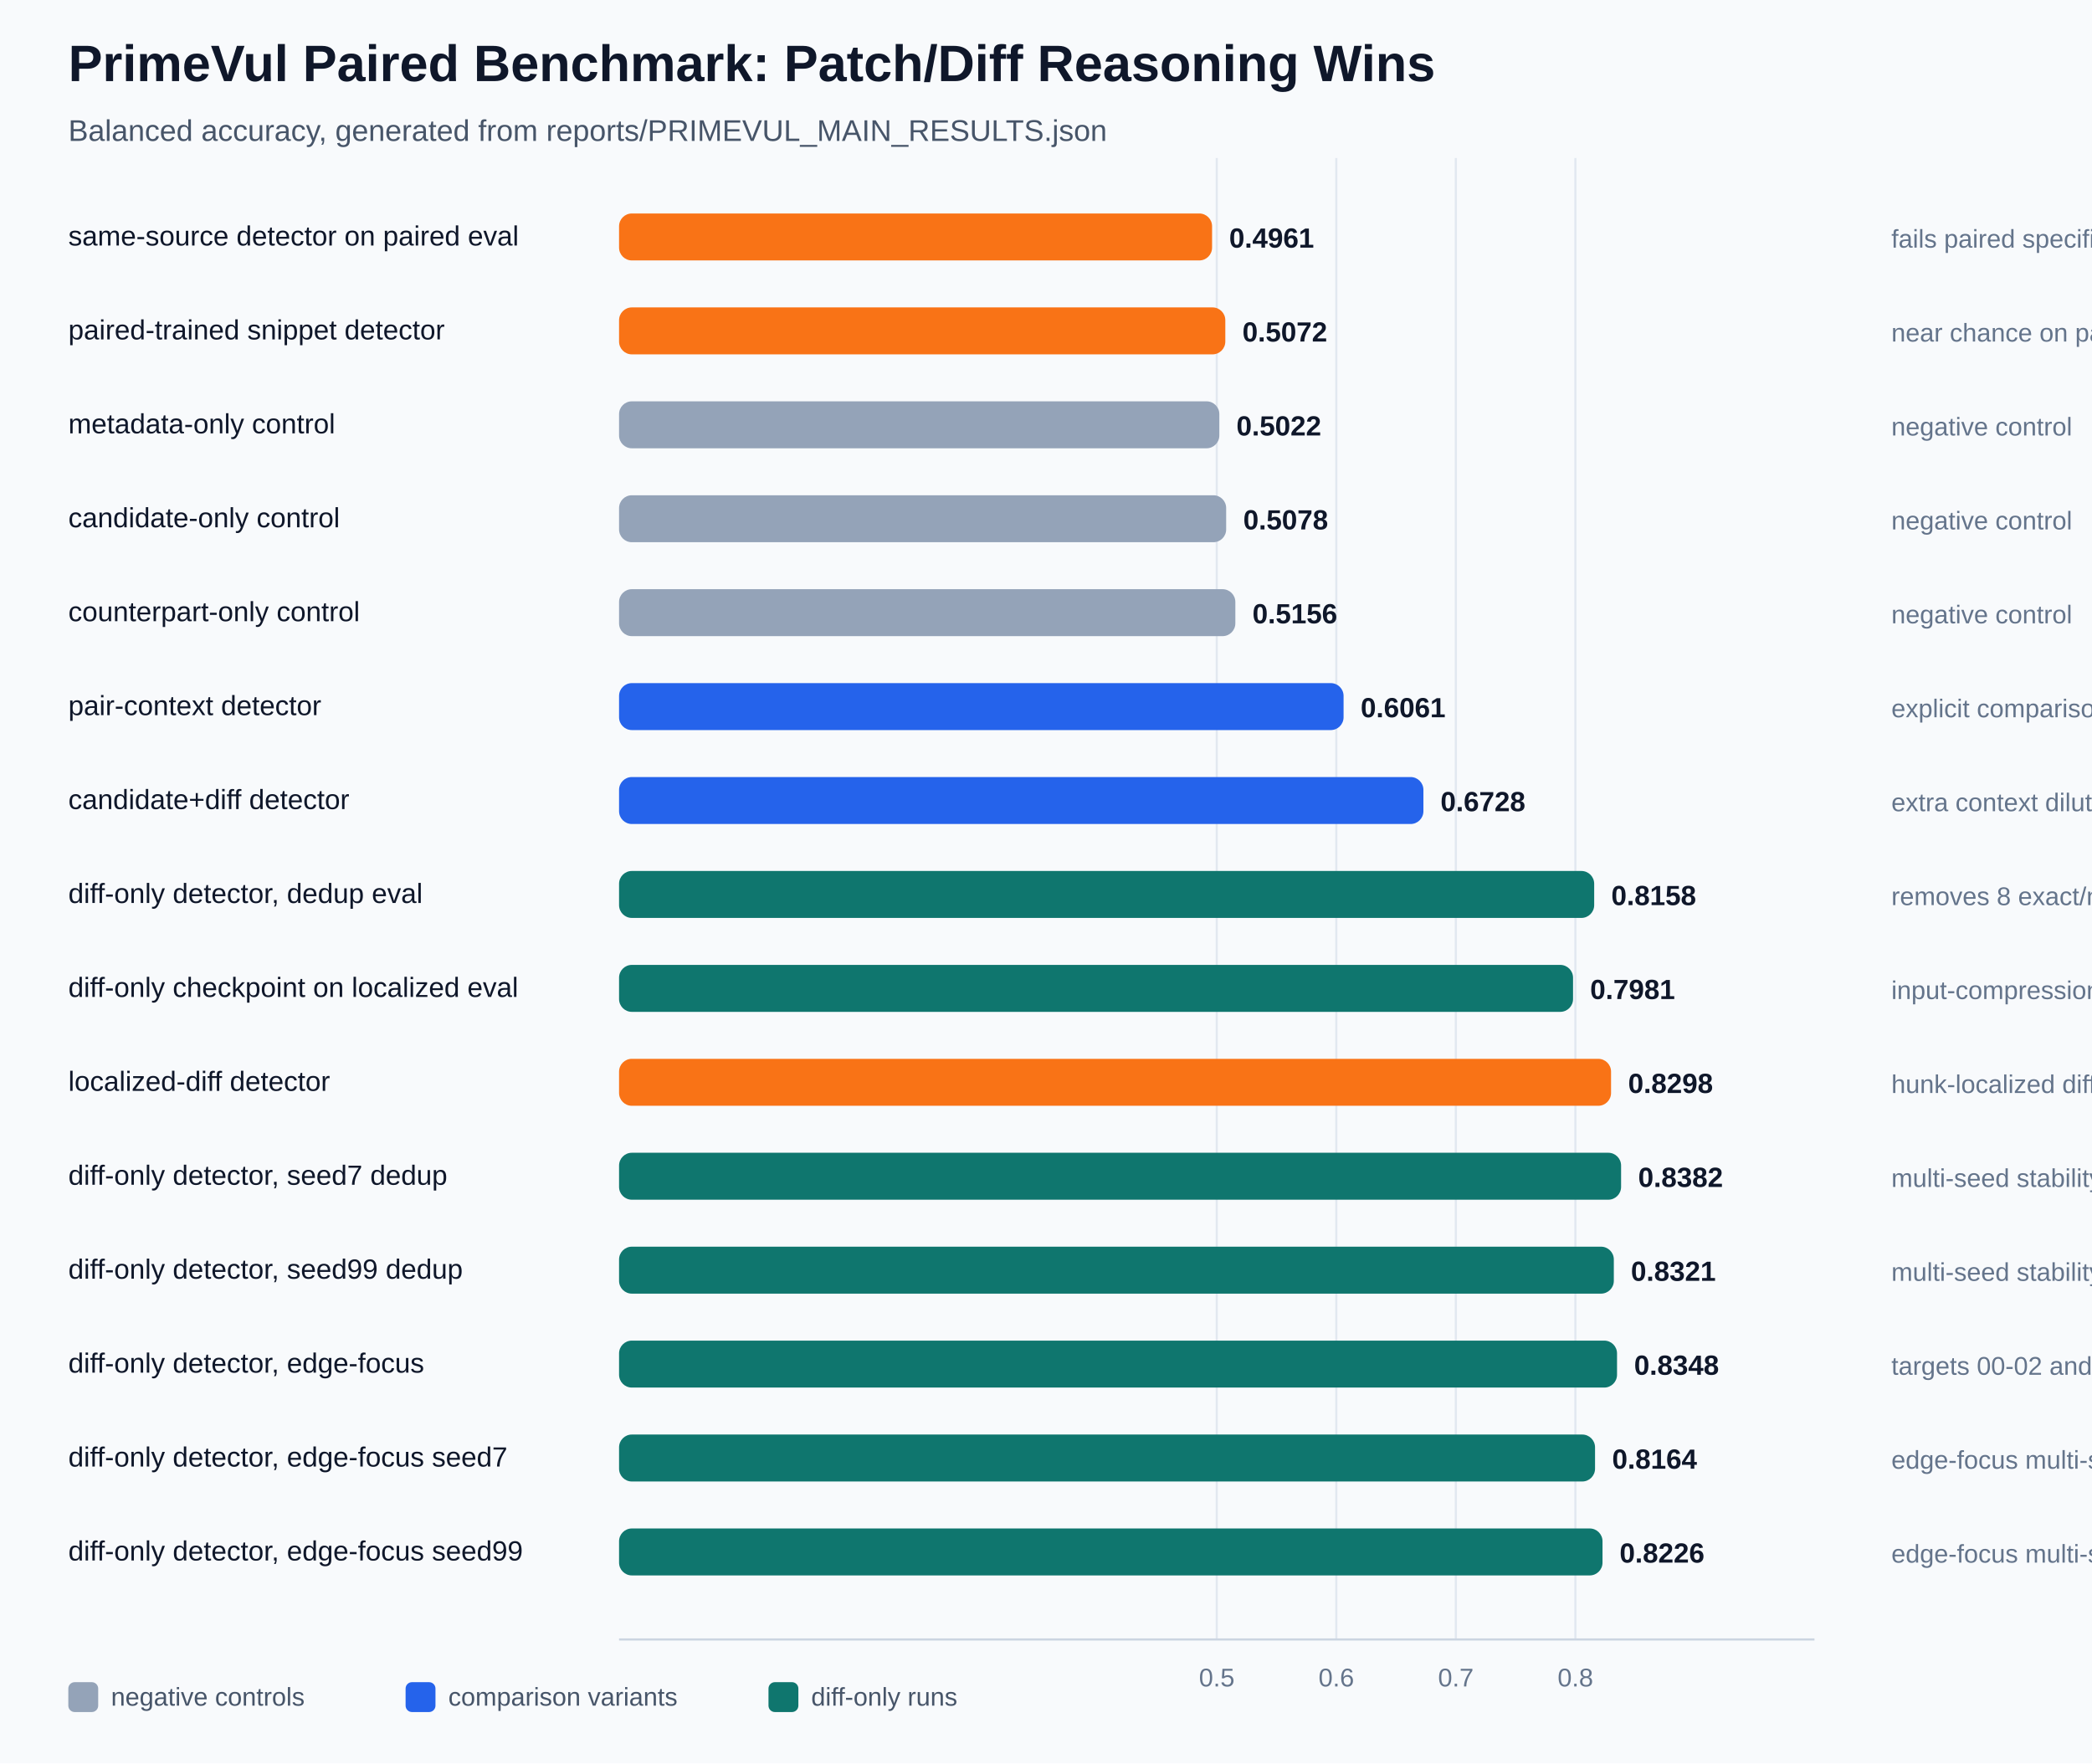
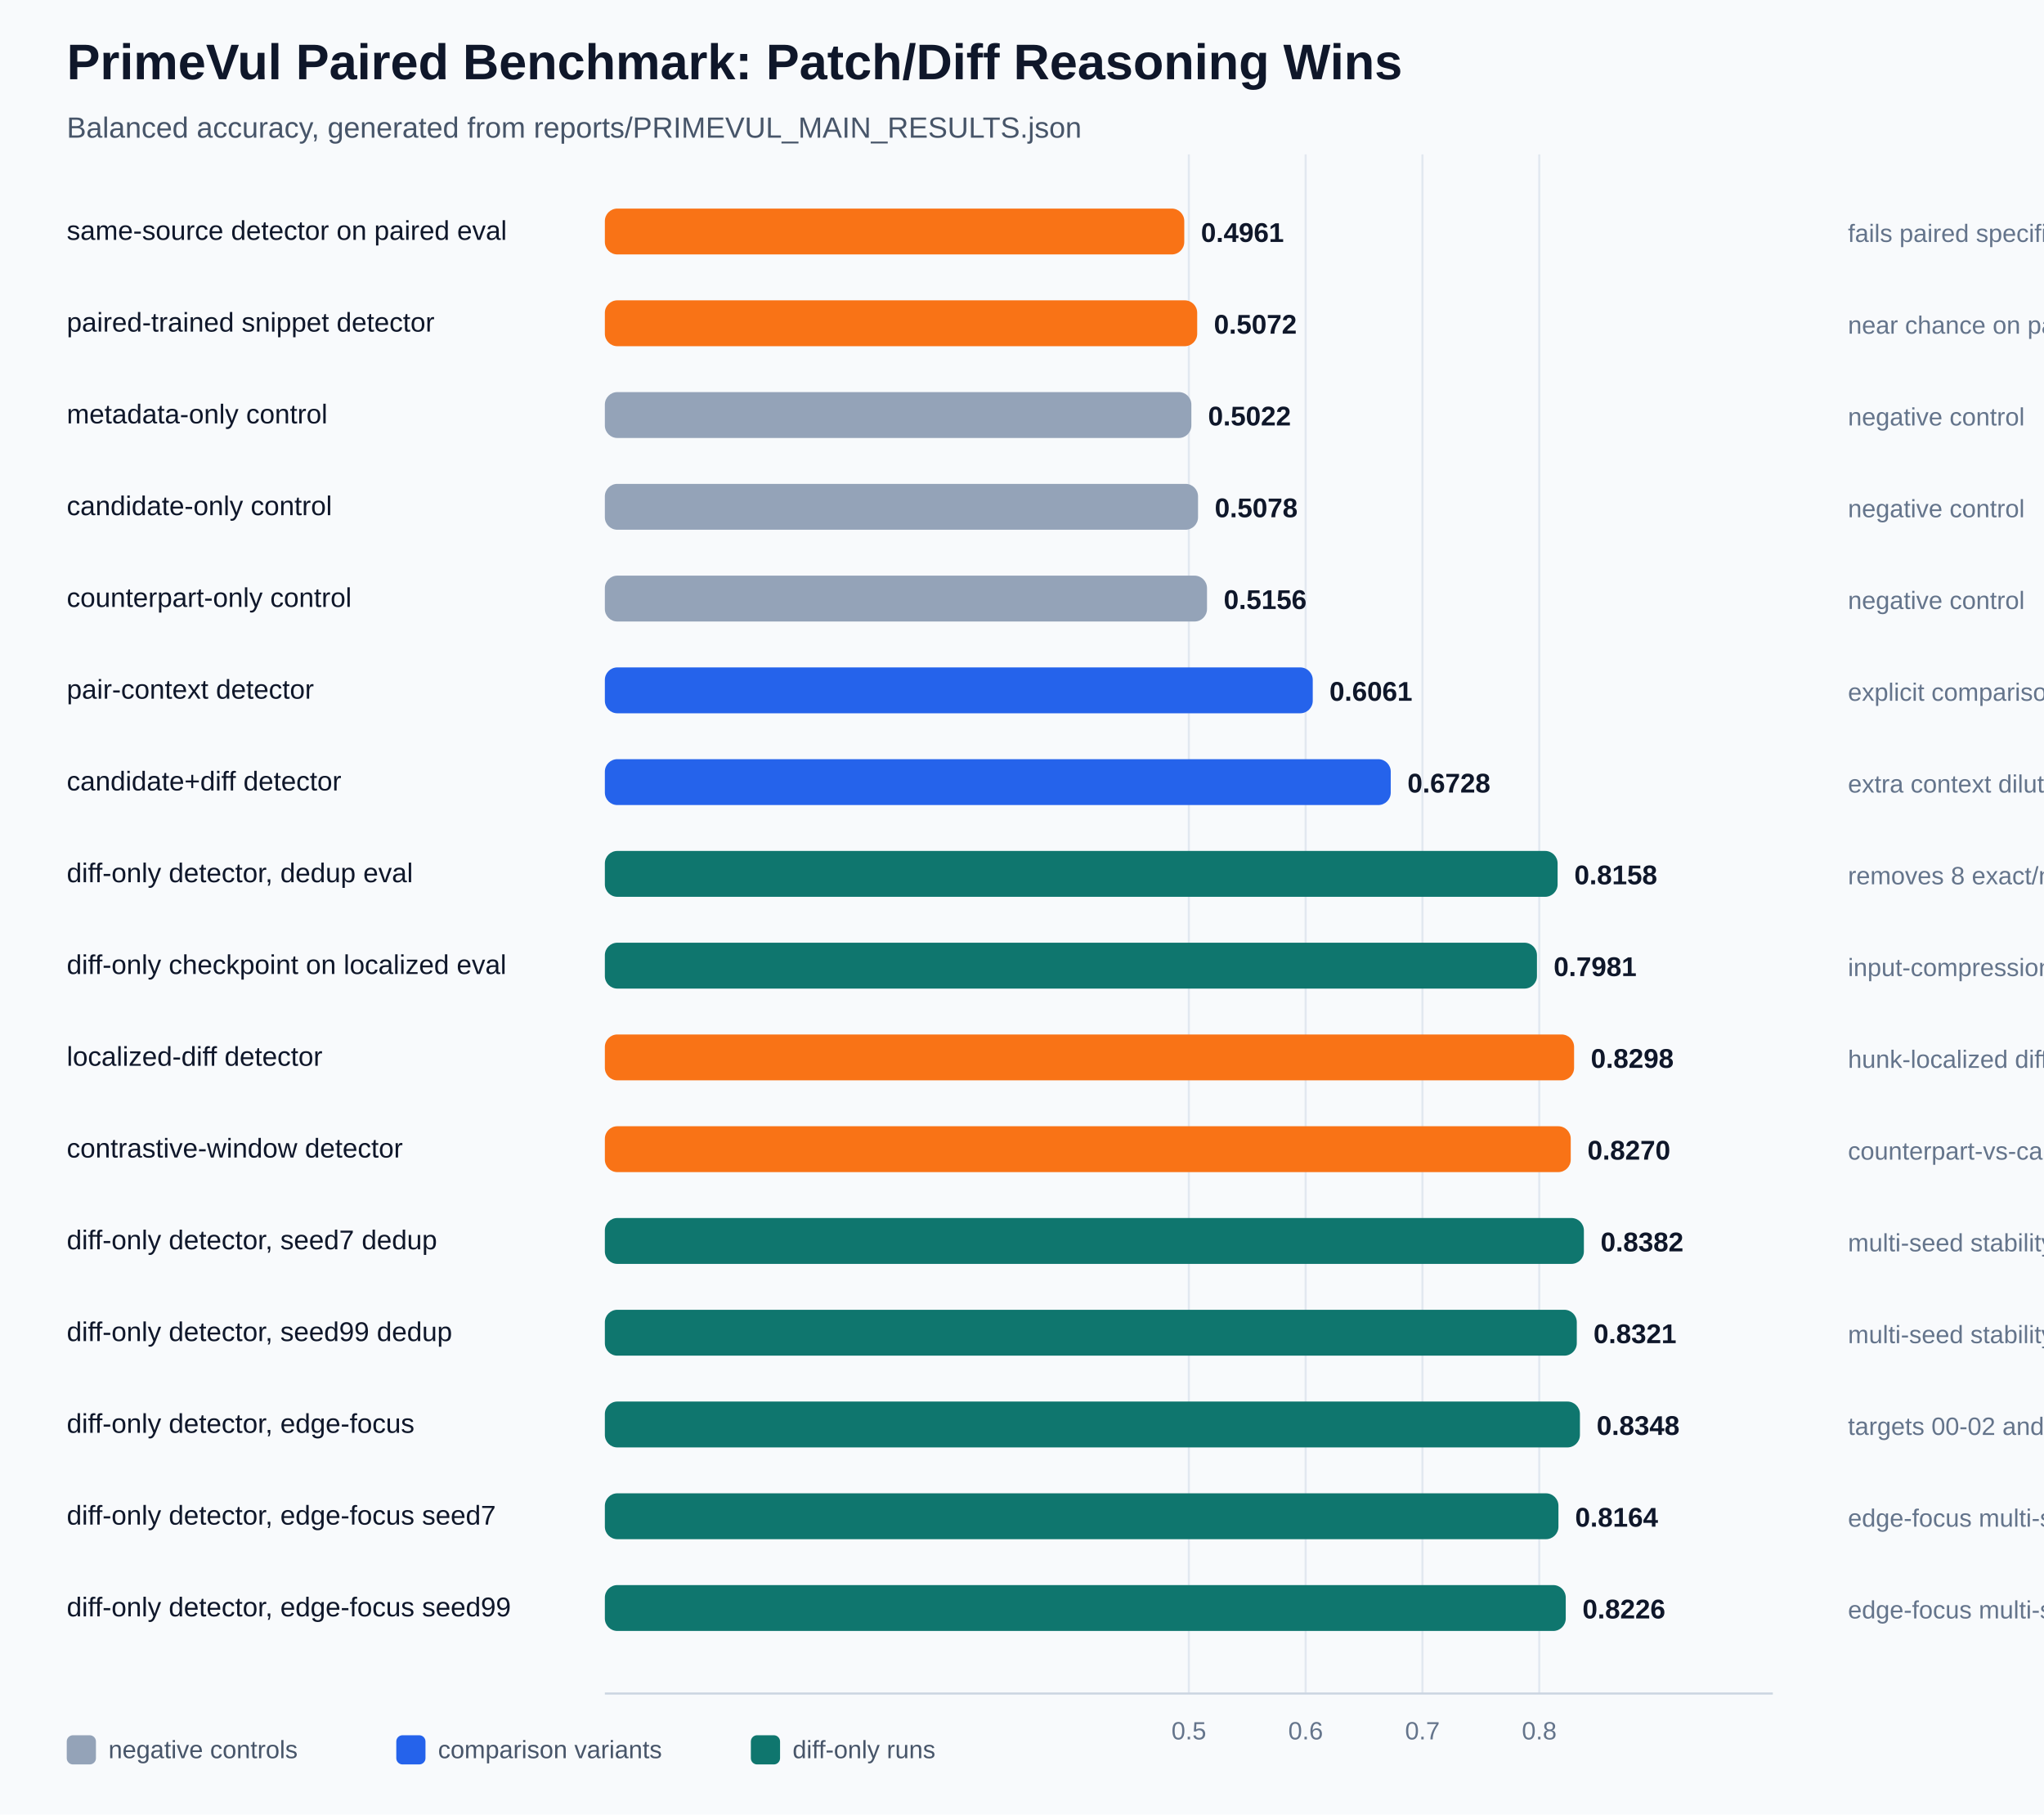
- <svg xmlns="http://www.w3.org/2000/svg" width="980" height="826" viewBox="0 0 980 826" role="img" aria-label="PrimeVul paired benchmark results">
+ <svg xmlns="http://www.w3.org/2000/svg" width="980" height="870" viewBox="0 0 980 870" role="img" aria-label="PrimeVul paired benchmark results">
  <rect width="100%" height="100%" fill="#f8fafc" />
  <text x="32" y="38" fill="#0f172a" font-family="Segoe UI, Arial, sans-serif" font-size="24" font-weight="700">PrimeVul Paired Benchmark: Patch/Diff Reasoning Wins</text>
  <text x="32" y="66" fill="#475569" font-family="Segoe UI, Arial, sans-serif" font-size="14">Balanced accuracy, generated from reports/PRIMEVUL_MAIN_RESULTS.json</text>
-   <line x1="570.0" y1="74" x2="570.0" y2="768" stroke="#e2e8f0" stroke-width="1" />
-   <text x="570.0" y="790" text-anchor="middle" fill="#64748b" font-family="Segoe UI, Arial, sans-serif" font-size="12">0.5</text>
-   <line x1="626.0" y1="74" x2="626.0" y2="768" stroke="#e2e8f0" stroke-width="1" />
-   <text x="626.0" y="790" text-anchor="middle" fill="#64748b" font-family="Segoe UI, Arial, sans-serif" font-size="12">0.6</text>
-   <line x1="682.0" y1="74" x2="682.0" y2="768" stroke="#e2e8f0" stroke-width="1" />
-   <text x="682.0" y="790" text-anchor="middle" fill="#64748b" font-family="Segoe UI, Arial, sans-serif" font-size="12">0.7</text>
-   <line x1="738.0" y1="74" x2="738.0" y2="768" stroke="#e2e8f0" stroke-width="1" />
-   <text x="738.0" y="790" text-anchor="middle" fill="#64748b" font-family="Segoe UI, Arial, sans-serif" font-size="12">0.8</text>
-   <line x1="290" y1="768" x2="850" y2="768" stroke="#cbd5e1" stroke-width="1" />
+   <line x1="570.0" y1="74" x2="570.0" y2="812" stroke="#e2e8f0" stroke-width="1" />
+   <text x="570.0" y="834" text-anchor="middle" fill="#64748b" font-family="Segoe UI, Arial, sans-serif" font-size="12">0.5</text>
+   <line x1="626.0" y1="74" x2="626.0" y2="812" stroke="#e2e8f0" stroke-width="1" />
+   <text x="626.0" y="834" text-anchor="middle" fill="#64748b" font-family="Segoe UI, Arial, sans-serif" font-size="12">0.6</text>
+   <line x1="682.0" y1="74" x2="682.0" y2="812" stroke="#e2e8f0" stroke-width="1" />
+   <text x="682.0" y="834" text-anchor="middle" fill="#64748b" font-family="Segoe UI, Arial, sans-serif" font-size="12">0.7</text>
+   <line x1="738.0" y1="74" x2="738.0" y2="812" stroke="#e2e8f0" stroke-width="1" />
+   <text x="738.0" y="834" text-anchor="middle" fill="#64748b" font-family="Segoe UI, Arial, sans-serif" font-size="12">0.8</text>
+   <line x1="290" y1="812" x2="850" y2="812" stroke="#cbd5e1" stroke-width="1" />
  <text x="32" y="115" fill="#0f172a" font-family="Segoe UI, Arial, sans-serif" font-size="13">same-source detector on paired eval</text>
  <rect x="290" y="100" width="277.8" height="22" rx="6" fill="#f97316" />
  <text x="575.8" y="116" fill="#0f172a" font-family="Segoe UI, Arial, sans-serif" font-size="13" font-weight="600">0.4961</text>
  <text x="886" y="116" fill="#64748b" font-family="Segoe UI, Arial, sans-serif" font-size="12">fails paired specificity</text>
  <text x="32" y="159" fill="#0f172a" font-family="Segoe UI, Arial, sans-serif" font-size="13">paired-trained snippet detector</text>
  <rect x="290" y="144" width="284.0" height="22" rx="6" fill="#f97316" />
  <text x="582.0" y="160" fill="#0f172a" font-family="Segoe UI, Arial, sans-serif" font-size="13" font-weight="600">0.5072</text>
  <text x="886" y="160" fill="#64748b" font-family="Segoe UI, Arial, sans-serif" font-size="12">near chance on paired snippets</text>
  <text x="32" y="203" fill="#0f172a" font-family="Segoe UI, Arial, sans-serif" font-size="13">metadata-only control</text>
  <rect x="290" y="188" width="281.2" height="22" rx="6" fill="#94a3b8" />
  <text x="579.2" y="204" fill="#0f172a" font-family="Segoe UI, Arial, sans-serif" font-size="13" font-weight="600">0.5022</text>
  <text x="886" y="204" fill="#64748b" font-family="Segoe UI, Arial, sans-serif" font-size="12">negative control</text>
  <text x="32" y="247" fill="#0f172a" font-family="Segoe UI, Arial, sans-serif" font-size="13">candidate-only control</text>
  <rect x="290" y="232" width="284.4" height="22" rx="6" fill="#94a3b8" />
  <text x="582.4" y="248" fill="#0f172a" font-family="Segoe UI, Arial, sans-serif" font-size="13" font-weight="600">0.5078</text>
  <text x="886" y="248" fill="#64748b" font-family="Segoe UI, Arial, sans-serif" font-size="12">negative control</text>
  <text x="32" y="291" fill="#0f172a" font-family="Segoe UI, Arial, sans-serif" font-size="13">counterpart-only control</text>
  <rect x="290" y="276" width="288.7" height="22" rx="6" fill="#94a3b8" />
  <text x="586.7" y="292" fill="#0f172a" font-family="Segoe UI, Arial, sans-serif" font-size="13" font-weight="600">0.5156</text>
  <text x="886" y="292" fill="#64748b" font-family="Segoe UI, Arial, sans-serif" font-size="12">negative control</text>
  <text x="32" y="335" fill="#0f172a" font-family="Segoe UI, Arial, sans-serif" font-size="13">pair-context detector</text>
  <rect x="290" y="320" width="339.4" height="22" rx="6" fill="#2563eb" />
  <text x="637.4" y="336" fill="#0f172a" font-family="Segoe UI, Arial, sans-serif" font-size="13" font-weight="600">0.6061</text>
  <text x="886" y="336" fill="#64748b" font-family="Segoe UI, Arial, sans-serif" font-size="12">explicit comparison helps</text>
  <text x="32" y="379" fill="#0f172a" font-family="Segoe UI, Arial, sans-serif" font-size="13">candidate+diff detector</text>
  <rect x="290" y="364" width="376.8" height="22" rx="6" fill="#2563eb" />
  <text x="674.8" y="380" fill="#0f172a" font-family="Segoe UI, Arial, sans-serif" font-size="13" font-weight="600">0.6728</text>
  <text x="886" y="380" fill="#64748b" font-family="Segoe UI, Arial, sans-serif" font-size="12">extra context dilutes patch signal</text>
  <text x="32" y="423" fill="#0f172a" font-family="Segoe UI, Arial, sans-serif" font-size="13">diff-only detector, dedup eval</text>
  <rect x="290" y="408" width="456.8" height="22" rx="6" fill="#0f766e" />
  <text x="754.8" y="424" fill="#0f172a" font-family="Segoe UI, Arial, sans-serif" font-size="13" font-weight="600">0.8158</text>
  <text x="886" y="424" fill="#64748b" font-family="Segoe UI, Arial, sans-serif" font-size="12">removes 8 exact/near-duplicate eval rows</text>
  <text x="32" y="467" fill="#0f172a" font-family="Segoe UI, Arial, sans-serif" font-size="13">diff-only checkpoint on localized eval</text>
  <rect x="290" y="452" width="446.9" height="22" rx="6" fill="#0f766e" />
  <text x="744.9" y="468" fill="#0f172a" font-family="Segoe UI, Arial, sans-serif" font-size="13" font-weight="600">0.7981</text>
  <text x="886" y="468" fill="#64748b" font-family="Segoe UI, Arial, sans-serif" font-size="12">input-compression transfer check</text>
  <text x="32" y="511" fill="#0f172a" font-family="Segoe UI, Arial, sans-serif" font-size="13">localized-diff detector</text>
  <rect x="290" y="496" width="464.7" height="22" rx="6" fill="#f97316" />
  <text x="762.7" y="512" fill="#0f172a" font-family="Segoe UI, Arial, sans-serif" font-size="13" font-weight="600">0.8298</text>
  <text x="886" y="512" fill="#64748b" font-family="Segoe UI, Arial, sans-serif" font-size="12">hunk-localized diff training</text>
-   <text x="32" y="555" fill="#0f172a" font-family="Segoe UI, Arial, sans-serif" font-size="13">diff-only detector, seed7 dedup</text>
-   <rect x="290" y="540" width="469.4" height="22" rx="6" fill="#0f766e" />
-   <text x="767.4" y="556" fill="#0f172a" font-family="Segoe UI, Arial, sans-serif" font-size="13" font-weight="600">0.8382</text>
-   <text x="886" y="556" fill="#64748b" font-family="Segoe UI, Arial, sans-serif" font-size="12">multi-seed stability</text>
-   <text x="32" y="599" fill="#0f172a" font-family="Segoe UI, Arial, sans-serif" font-size="13">diff-only detector, seed99 dedup</text>
-   <rect x="290" y="584" width="466.0" height="22" rx="6" fill="#0f766e" />
-   <text x="764.0" y="600" fill="#0f172a" font-family="Segoe UI, Arial, sans-serif" font-size="13" font-weight="600">0.8321</text>
+   <text x="32" y="555" fill="#0f172a" font-family="Segoe UI, Arial, sans-serif" font-size="13">contrastive-window detector</text>
+   <rect x="290" y="540" width="463.1" height="22" rx="6" fill="#f97316" />
+   <text x="761.1" y="556" fill="#0f172a" font-family="Segoe UI, Arial, sans-serif" font-size="13" font-weight="600">0.8270</text>
+   <text x="886" y="556" fill="#64748b" font-family="Segoe UI, Arial, sans-serif" font-size="12">counterpart-vs-candidate changed windows</text>
+   <text x="32" y="599" fill="#0f172a" font-family="Segoe UI, Arial, sans-serif" font-size="13">diff-only detector, seed7 dedup</text>
+   <rect x="290" y="584" width="469.4" height="22" rx="6" fill="#0f766e" />
+   <text x="767.4" y="600" fill="#0f172a" font-family="Segoe UI, Arial, sans-serif" font-size="13" font-weight="600">0.8382</text>
  <text x="886" y="600" fill="#64748b" font-family="Segoe UI, Arial, sans-serif" font-size="12">multi-seed stability</text>
-   <text x="32" y="643" fill="#0f172a" font-family="Segoe UI, Arial, sans-serif" font-size="13">diff-only detector, edge-focus</text>
-   <rect x="290" y="628" width="467.5" height="22" rx="6" fill="#0f766e" />
-   <text x="765.5" y="644" fill="#0f172a" font-family="Segoe UI, Arial, sans-serif" font-size="13" font-weight="600">0.8348</text>
-   <text x="886" y="644" fill="#64748b" font-family="Segoe UI, Arial, sans-serif" font-size="12">targets 00-02 and 26+ changed-line buckets; single seed</text>
-   <text x="32" y="687" fill="#0f172a" font-family="Segoe UI, Arial, sans-serif" font-size="13">diff-only detector, edge-focus seed7</text>
-   <rect x="290" y="672" width="457.2" height="22" rx="6" fill="#0f766e" />
-   <text x="755.2" y="688" fill="#0f172a" font-family="Segoe UI, Arial, sans-serif" font-size="13" font-weight="600">0.8164</text>
-   <text x="886" y="688" fill="#64748b" font-family="Segoe UI, Arial, sans-serif" font-size="12">edge-focus multi-seed check</text>
-   <text x="32" y="731" fill="#0f172a" font-family="Segoe UI, Arial, sans-serif" font-size="13">diff-only detector, edge-focus seed99</text>
-   <rect x="290" y="716" width="460.7" height="22" rx="6" fill="#0f766e" />
-   <text x="758.7" y="732" fill="#0f172a" font-family="Segoe UI, Arial, sans-serif" font-size="13" font-weight="600">0.8226</text>
+   <text x="32" y="643" fill="#0f172a" font-family="Segoe UI, Arial, sans-serif" font-size="13">diff-only detector, seed99 dedup</text>
+   <rect x="290" y="628" width="466.0" height="22" rx="6" fill="#0f766e" />
+   <text x="764.0" y="644" fill="#0f172a" font-family="Segoe UI, Arial, sans-serif" font-size="13" font-weight="600">0.8321</text>
+   <text x="886" y="644" fill="#64748b" font-family="Segoe UI, Arial, sans-serif" font-size="12">multi-seed stability</text>
+   <text x="32" y="687" fill="#0f172a" font-family="Segoe UI, Arial, sans-serif" font-size="13">diff-only detector, edge-focus</text>
+   <rect x="290" y="672" width="467.5" height="22" rx="6" fill="#0f766e" />
+   <text x="765.5" y="688" fill="#0f172a" font-family="Segoe UI, Arial, sans-serif" font-size="13" font-weight="600">0.8348</text>
+   <text x="886" y="688" fill="#64748b" font-family="Segoe UI, Arial, sans-serif" font-size="12">targets 00-02 and 26+ changed-line buckets; single seed</text>
+   <text x="32" y="731" fill="#0f172a" font-family="Segoe UI, Arial, sans-serif" font-size="13">diff-only detector, edge-focus seed7</text>
+   <rect x="290" y="716" width="457.2" height="22" rx="6" fill="#0f766e" />
+   <text x="755.2" y="732" fill="#0f172a" font-family="Segoe UI, Arial, sans-serif" font-size="13" font-weight="600">0.8164</text>
  <text x="886" y="732" fill="#64748b" font-family="Segoe UI, Arial, sans-serif" font-size="12">edge-focus multi-seed check</text>
-   <rect x="32" y="788" width="14" height="14" rx="3" fill="#94a3b8" />
-   <text x="52" y="799" fill="#475569" font-family="Segoe UI, Arial, sans-serif" font-size="12">negative controls</text>
-   <rect x="190" y="788" width="14" height="14" rx="3" fill="#2563eb" />
-   <text x="210" y="799" fill="#475569" font-family="Segoe UI, Arial, sans-serif" font-size="12">comparison variants</text>
-   <rect x="360" y="788" width="14" height="14" rx="3" fill="#0f766e" />
-   <text x="380" y="799" fill="#475569" font-family="Segoe UI, Arial, sans-serif" font-size="12">diff-only runs</text>
+   <text x="32" y="775" fill="#0f172a" font-family="Segoe UI, Arial, sans-serif" font-size="13">diff-only detector, edge-focus seed99</text>
+   <rect x="290" y="760" width="460.7" height="22" rx="6" fill="#0f766e" />
+   <text x="758.7" y="776" fill="#0f172a" font-family="Segoe UI, Arial, sans-serif" font-size="13" font-weight="600">0.8226</text>
+   <text x="886" y="776" fill="#64748b" font-family="Segoe UI, Arial, sans-serif" font-size="12">edge-focus multi-seed check</text>
+   <rect x="32" y="832" width="14" height="14" rx="3" fill="#94a3b8" />
+   <text x="52" y="843" fill="#475569" font-family="Segoe UI, Arial, sans-serif" font-size="12">negative controls</text>
+   <rect x="190" y="832" width="14" height="14" rx="3" fill="#2563eb" />
+   <text x="210" y="843" fill="#475569" font-family="Segoe UI, Arial, sans-serif" font-size="12">comparison variants</text>
+   <rect x="360" y="832" width="14" height="14" rx="3" fill="#0f766e" />
+   <text x="380" y="843" fill="#475569" font-family="Segoe UI, Arial, sans-serif" font-size="12">diff-only runs</text>
</svg>
